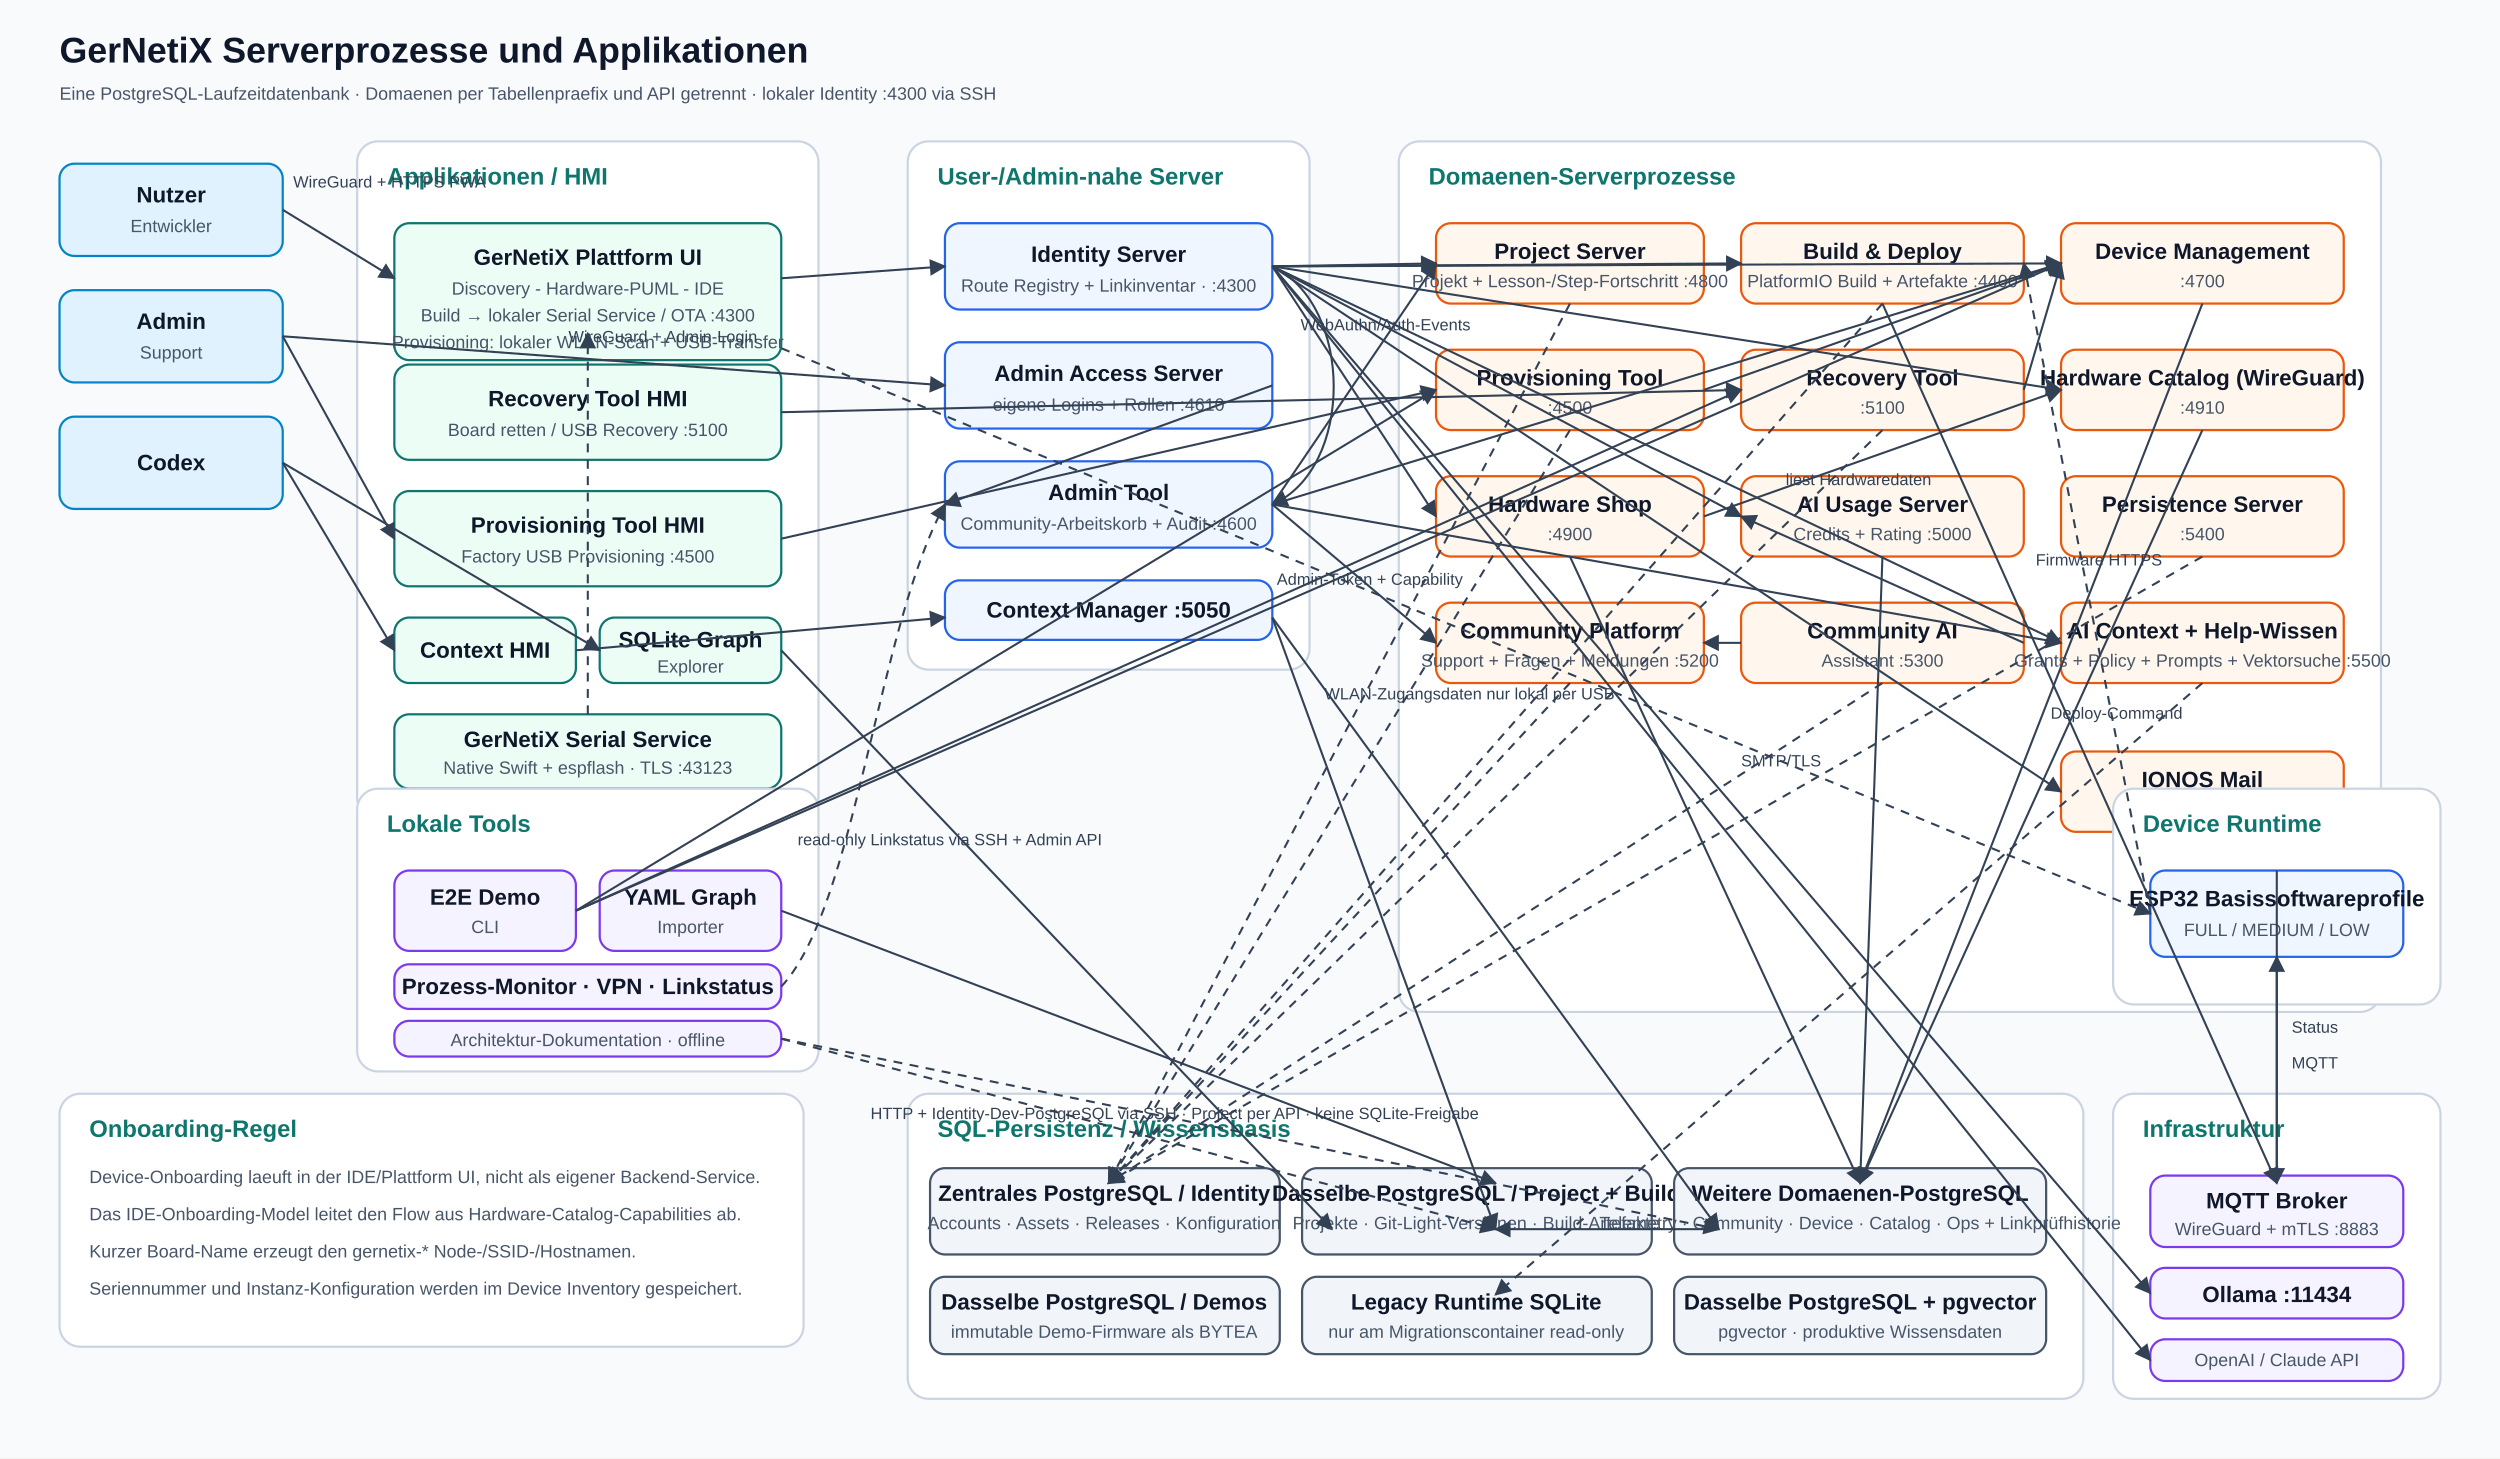
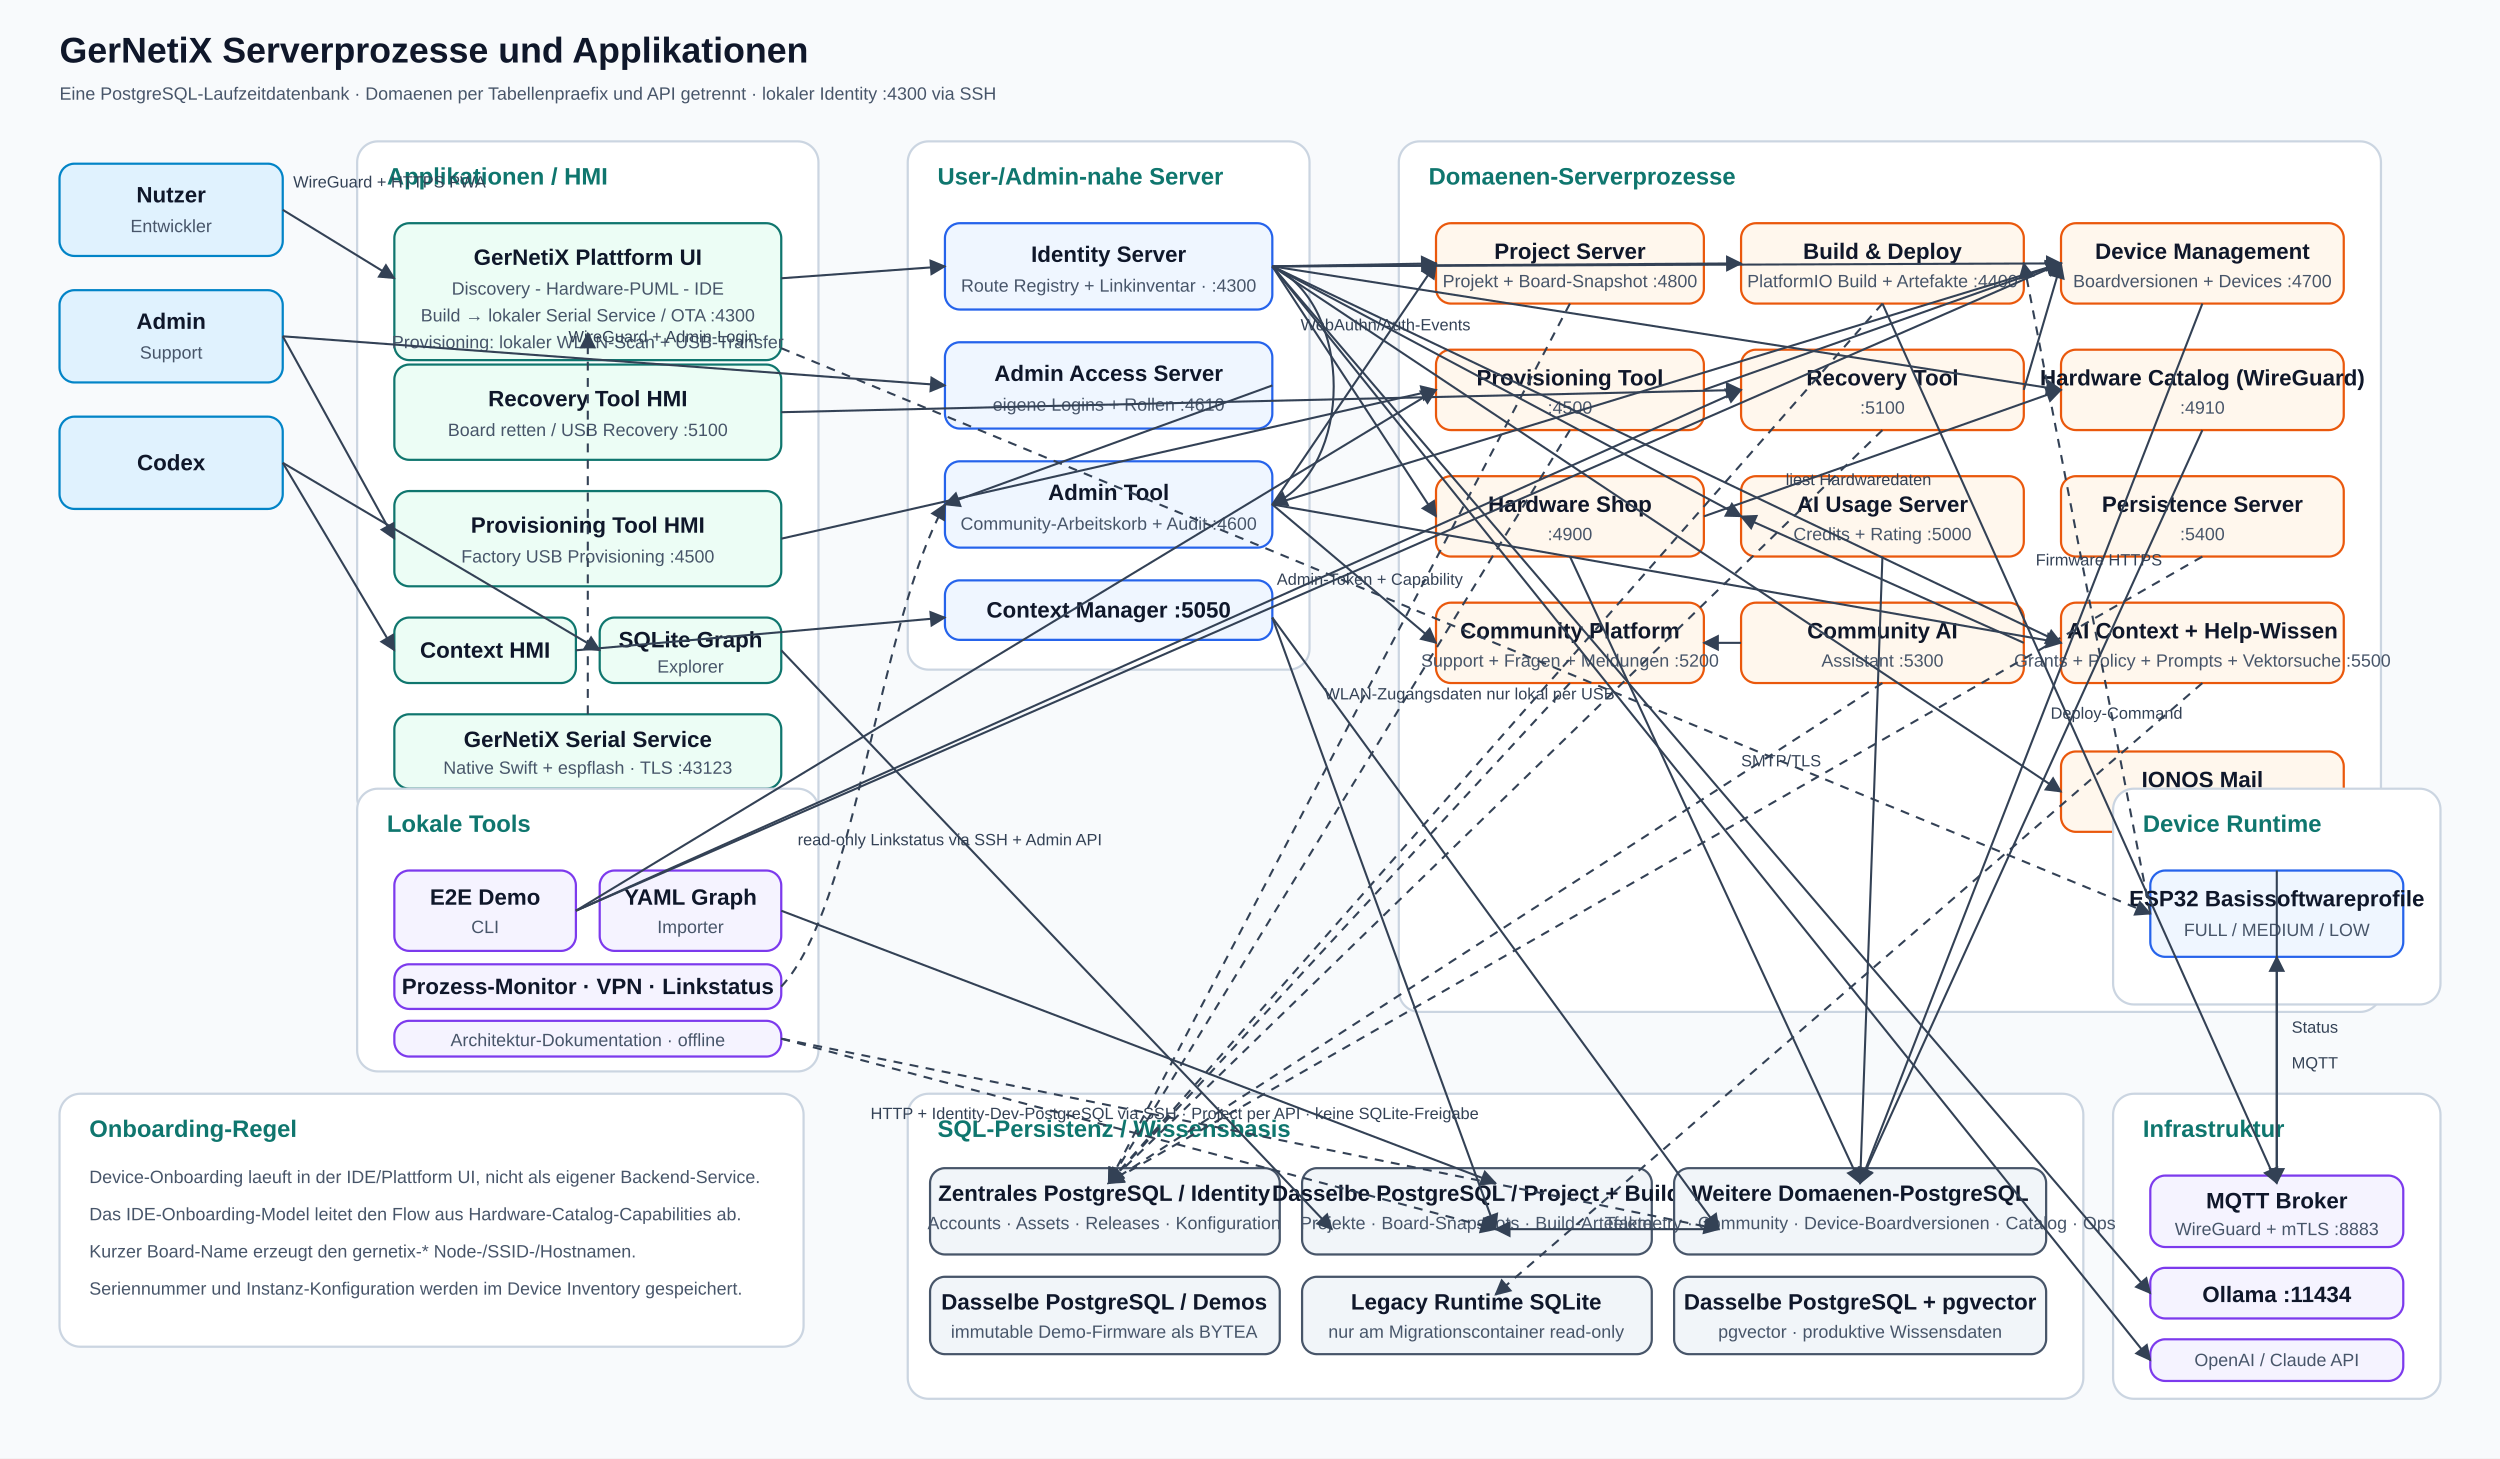
<svg xmlns="http://www.w3.org/2000/svg" width="1680" height="980" viewBox="0 0 1680 980" role="img" aria-labelledby="title desc">
  <defs>
    <marker id="arrow" viewBox="0 0 10 10" refX="9" refY="5" markerWidth="8" markerHeight="8" orient="auto-start-reverse">
      <path d="M 0 0 L 10 5 L 0 10 z" fill="#334155" />
    </marker>
    <style>
      .bg { fill: #f8fafc; }
      .cluster { fill: #ffffff; stroke: #cbd5e1; stroke-width: 1.5; rx: 14; }
      .clusterTitle { fill: #0f766e; font: 700 16px Segoe UI, Arial, sans-serif; }
      .node { fill: #ffffff; stroke: #94a3b8; stroke-width: 1.5; rx: 10; }
      .app { fill: #ecfdf5; stroke: #0f766e; }
      .edge { fill: #eff6ff; stroke: #2563eb; }
      .domain { fill: #fff7ed; stroke: #ea580c; }
      .tool { fill: #f5f3ff; stroke: #7c3aed; }
      .store { fill: #f1f5f9; stroke: #475569; }
      .actor { fill: #e0f2fe; stroke: #0284c7; }
      .titleText { fill: #0f172a; font: 700 15px Segoe UI, Arial, sans-serif; }
      .smallText { fill: #475569; font: 12px Segoe UI, Arial, sans-serif; }
      .label { fill: #334155; font: 11px Segoe UI, Arial, sans-serif; }
      .line { fill: none; stroke: #334155; stroke-width: 1.4; marker-end: url(#arrow); }
      .dashed { stroke-dasharray: 6 5; }
    </style>
  </defs>
  <rect class="bg" width="1680" height="980" />
  <text x="40" y="42" class="titleText" style="font-size:24px">GerNetiX Serverprozesse und Applikationen</text>
  <text x="40" y="67" class="smallText">Eine PostgreSQL-Laufzeitdatenbank · Domaenen per Tabellenpraefix und API getrennt · lokaler Identity :4300 via SSH</text>
  <g id="actors">
    <rect class="node actor" x="40" y="110" width="150" height="62" rx="10" />
    <text class="titleText" x="115" y="136" text-anchor="middle">Nutzer</text>
    <text class="smallText" x="115" y="156" text-anchor="middle">Entwickler</text>
    <rect class="node actor" x="40" y="195" width="150" height="62" rx="10" />
    <text class="titleText" x="115" y="221" text-anchor="middle">Admin</text>
    <text class="smallText" x="115" y="241" text-anchor="middle">Support</text>
    <rect class="node actor" x="40" y="280" width="150" height="62" rx="10" />
    <text class="titleText" x="115" y="316" text-anchor="middle">Codex</text>
  </g>
  <g id="applications">
    <rect class="cluster" x="240" y="95" width="310" height="455" rx="14" />
    <text class="clusterTitle" x="260" y="124">Applikationen / HMI</text>
    <rect class="node app" x="265" y="150" width="260" height="92" rx="10" />
    <text class="titleText" x="395" y="178" text-anchor="middle">GerNetiX Plattform UI</text>
    <text class="smallText" x="395" y="198" text-anchor="middle">Discovery - Hardware-PUML - IDE</text>
    <text class="smallText" x="395" y="216" text-anchor="middle">Build → lokaler Serial Service / OTA :4300</text>
    <text class="smallText" x="395" y="234" text-anchor="middle">Provisioning: lokaler WLAN-Scan + USB-Transfer</text>
    <rect class="node app" x="265" y="245" width="260" height="64" rx="10" />
    <text class="titleText" x="395" y="273" text-anchor="middle">Recovery Tool HMI</text>
    <text class="smallText" x="395" y="293" text-anchor="middle">Board retten / USB Recovery :5100</text>
    <rect class="node app" x="265" y="330" width="260" height="64" rx="10" />
    <text class="titleText" x="395" y="358" text-anchor="middle">Provisioning Tool HMI</text>
    <text class="smallText" x="395" y="378" text-anchor="middle">Factory USB Provisioning :4500</text>
    <rect class="node app" x="265" y="415" width="122" height="44" rx="10" />
    <text class="titleText" x="326" y="442" text-anchor="middle">Context HMI</text>
    <rect class="node app" x="403" y="415" width="122" height="44" rx="10" />
    <text class="titleText" x="464" y="435" text-anchor="middle">SQLite Graph</text>
    <text class="smallText" x="464" y="452" text-anchor="middle">Explorer</text>
    <rect class="node app" x="265" y="480" width="260" height="50" rx="10" />
    <text class="titleText" x="395" y="502" text-anchor="middle">GerNetiX Serial Service</text>
    <text class="smallText" x="395" y="520" text-anchor="middle">Native Swift + espflash · TLS :43123</text>
  </g>
  <g id="edgeServices">
    <rect class="cluster" x="610" y="95" width="270" height="355" rx="14" />
    <text class="clusterTitle" x="630" y="124">User-/Admin-nahe Server</text>
    <rect class="node edge" x="635" y="150" width="220" height="58" rx="10" />
    <text class="titleText" x="745" y="176" text-anchor="middle">Identity Server</text>
    <text class="smallText" x="745" y="196" text-anchor="middle">Route Registry + Linkinventar · :4300</text>
    <rect class="node edge" x="635" y="230" width="220" height="58" rx="10" />
    <text class="titleText" x="745" y="256" text-anchor="middle">Admin Access Server</text>
    <text class="smallText" x="745" y="276" text-anchor="middle">eigene Logins + Rollen :4610</text>
    <rect class="node edge" x="635" y="310" width="220" height="58" rx="10" />
    <text class="titleText" x="745" y="336" text-anchor="middle">Admin Tool</text>
    <text class="smallText" x="745" y="356" text-anchor="middle">Community-Arbeitskorb + Audit :4600</text>
    <rect class="node edge" x="635" y="390" width="220" height="40" rx="10" />
    <text class="titleText" x="745" y="415" text-anchor="middle">Context Manager :5050</text>
  </g>
  <g id="domainServices">
    <rect class="cluster" x="940" y="95" width="660" height="585" rx="14" />
    <text class="clusterTitle" x="960" y="124">Domaenen-Serverprozesse</text>
    <rect class="node domain" x="965" y="150" width="180" height="54" rx="10" />
    <text class="titleText" x="1055" y="174" text-anchor="middle">Project Server</text>
-     <text class="smallText" x="1055" y="193" text-anchor="middle">Projekt + Lesson-/Step-Fortschritt :4800</text>
+     <text class="smallText" x="1055" y="193" text-anchor="middle">Projekt + Board-Snapshot :4800</text>
    <rect class="node domain" x="1170" y="150" width="190" height="54" rx="10" />
    <text class="titleText" x="1265" y="174" text-anchor="middle">Build &amp; Deploy</text>
    <text class="smallText" x="1265" y="193" text-anchor="middle">PlatformIO Build + Artefakte :4400</text>
    <rect class="node domain" x="1385" y="150" width="190" height="54" rx="10" />
    <text class="titleText" x="1480" y="174" text-anchor="middle">Device Management</text>
-     <text class="smallText" x="1480" y="193" text-anchor="middle">:4700</text>
+     <text class="smallText" x="1480" y="193" text-anchor="middle">Boardversionen + Devices :4700</text>
    <rect class="node domain" x="965" y="235" width="180" height="54" rx="10" />
    <text class="titleText" x="1055" y="259" text-anchor="middle">Provisioning Tool</text>
    <text class="smallText" x="1055" y="278" text-anchor="middle">:4500</text>
    <rect class="node domain" x="1170" y="235" width="190" height="54" rx="10" />
    <text class="titleText" x="1265" y="259" text-anchor="middle">Recovery Tool</text>
    <text class="smallText" x="1265" y="278" text-anchor="middle">:5100</text>
    <rect class="node domain" x="1385" y="235" width="190" height="54" rx="10" />
    <text class="titleText" x="1480" y="259" text-anchor="middle">Hardware Catalog (WireGuard)</text>
    <text class="smallText" x="1480" y="278" text-anchor="middle">:4910</text>
    <rect class="node domain" x="965" y="320" width="180" height="54" rx="10" />
    <text class="titleText" x="1055" y="344" text-anchor="middle">Hardware Shop</text>
    <text class="smallText" x="1055" y="363" text-anchor="middle">:4900</text>
    <rect class="node domain" x="1170" y="320" width="190" height="54" rx="10" />
    <text class="titleText" x="1265" y="344" text-anchor="middle">AI Usage Server</text>
    <text class="smallText" x="1265" y="363" text-anchor="middle">Credits + Rating :5000</text>
    <rect class="node domain" x="1385" y="320" width="190" height="54" rx="10" />
    <text class="titleText" x="1480" y="344" text-anchor="middle">Persistence Server</text>
    <text class="smallText" x="1480" y="363" text-anchor="middle">:5400</text>
    <rect class="node domain" x="965" y="405" width="180" height="54" rx="10" />
    <text class="titleText" x="1055" y="429" text-anchor="middle">Community Platform</text>
    <text class="smallText" x="1055" y="448" text-anchor="middle">Support + Fragen + Meldungen :5200</text>
    <rect class="node domain" x="1170" y="405" width="190" height="54" rx="10" />
    <text class="titleText" x="1265" y="429" text-anchor="middle">Community AI</text>
    <text class="smallText" x="1265" y="448" text-anchor="middle">Assistant :5300</text>
    <rect class="node domain" x="1385" y="405" width="190" height="54" rx="10" />
    <text class="titleText" x="1480" y="429" text-anchor="middle">AI Context + Help-Wissen</text>
    <text class="smallText" x="1480" y="448" text-anchor="middle">Grants + Policy + Prompts + Vektorsuche :5500</text>
    <rect class="node domain" x="1385" y="505" width="190" height="54" rx="10" />
    <text class="titleText" x="1480" y="529" text-anchor="middle">IONOS Mail</text>
    <text class="smallText" x="1480" y="548" text-anchor="middle">SMTP/TLS</text>
  </g>
  <g id="tools">
    <rect class="cluster" x="240" y="530" width="310" height="190" rx="14" />
    <text class="clusterTitle" x="260" y="559">Lokale Tools</text>
    <rect class="node tool" x="265" y="585" width="122" height="54" rx="10" />
    <text class="titleText" x="326" y="608" text-anchor="middle">E2E Demo</text>
    <text class="smallText" x="326" y="627" text-anchor="middle">CLI</text>
    <rect class="node tool" x="403" y="585" width="122" height="54" rx="10" />
    <text class="titleText" x="464" y="608" text-anchor="middle">YAML Graph</text>
    <text class="smallText" x="464" y="627" text-anchor="middle">Importer</text>
    <rect class="node tool" x="265" y="648" width="260" height="30" rx="10" />
    <text class="titleText" x="395" y="668" text-anchor="middle">Prozess-Monitor · VPN · Linkstatus</text>
    <rect class="node tool" x="265" y="686" width="260" height="24" rx="10" />
    <text class="smallText" x="395" y="703" text-anchor="middle">Architektur-Dokumentation · offline</text>
  </g>
  <g id="deviceRuntime">
    <rect class="cluster" x="1420" y="530" width="220" height="145" rx="14" />
    <text class="clusterTitle" x="1440" y="559">Device Runtime</text>
    <rect class="node edge" x="1445" y="585" width="170" height="58" rx="10" />
    <text class="titleText" x="1530" y="609" text-anchor="middle">ESP32 Basissoftwareprofile</text>
    <text class="smallText" x="1530" y="629" text-anchor="middle">FULL / MEDIUM / LOW</text>
  </g>
  <g id="platformInfrastructure">
    <rect class="cluster" x="1420" y="735" width="220" height="205" rx="14" />
    <text class="clusterTitle" x="1440" y="764">Infrastruktur</text>
    <rect class="node tool" x="1445" y="790" width="170" height="48" rx="10" />
    <text class="titleText" x="1530" y="812" text-anchor="middle">MQTT Broker</text>
    <text class="smallText" x="1530" y="830" text-anchor="middle">WireGuard + mTLS :8883</text>
    <rect class="node tool" x="1445" y="852" width="170" height="34" rx="10" />
    <text class="titleText" x="1530" y="875" text-anchor="middle">Ollama :11434</text>
    <rect class="node tool" x="1445" y="900" width="170" height="28" rx="10" />
    <text class="smallText" x="1530" y="918" text-anchor="middle">OpenAI / Claude API</text>
  </g>
  <g id="storage">
    <rect class="cluster" x="610" y="735" width="790" height="205" rx="14" />
    <text class="clusterTitle" x="630" y="764">SQL-Persistenz / Wissensbasis</text>
    <rect class="node store" x="625" y="785" width="235" height="58" rx="10" />
    <text class="titleText" x="742" y="807" text-anchor="middle">Zentrales PostgreSQL / Identity</text>
    <text class="smallText" x="742" y="826" text-anchor="middle">Accounts · Assets · Releases · Konfiguration</text>
    <rect class="node store" x="875" y="785" width="235" height="58" rx="10" />
    <text class="titleText" x="992" y="807" text-anchor="middle">Dasselbe PostgreSQL / Project + Build</text>
-     <text class="smallText" x="992" y="826" text-anchor="middle">Projekte · Git-Light-Versionen · Build-Artefakte</text>
+     <text class="smallText" x="992" y="826" text-anchor="middle">Projekte · Board-Snapshots · Build-Artefakte</text>
    <rect class="node store" x="1125" y="785" width="250" height="58" rx="10" />
    <text class="titleText" x="1250" y="807" text-anchor="middle">Weitere Domaenen-PostgreSQL</text>
-     <text class="smallText" x="1250" y="826" text-anchor="middle">Telemetry · Community · Device · Catalog · Ops + Linkprüfhistorie</text>
+     <text class="smallText" x="1250" y="826" text-anchor="middle">Telemetry · Community · Device-Boardversionen · Catalog · Ops</text>
    <rect class="node store" x="625" y="858" width="235" height="52" rx="10" />
    <text class="titleText" x="742" y="880" text-anchor="middle">Dasselbe PostgreSQL / Demos</text>
    <text class="smallText" x="742" y="899" text-anchor="middle">immutable Demo-Firmware als BYTEA</text>
    <rect class="node store" x="875" y="858" width="235" height="52" rx="10" />
    <text class="titleText" x="992" y="880" text-anchor="middle">Legacy Runtime SQLite</text>
    <text class="smallText" x="992" y="899" text-anchor="middle">nur am Migrationscontainer read-only</text>
    <rect class="node store" x="1125" y="858" width="250" height="52" rx="10" />
    <text class="titleText" x="1250" y="880" text-anchor="middle">Dasselbe PostgreSQL + pgvector</text>
    <text class="smallText" x="1250" y="899" text-anchor="middle">pgvector · produktive Wissensdaten</text>
  </g>
  <path class="line" d="M 190 141 L 265 187" />
  <text class="label" x="197" y="126">WireGuard + HTTPS PWA</text>
  <path class="line" d="M 190 226 L 265 362" />
  <path class="line" d="M 190 226 L 635 259" />
  <text class="label" x="382" y="230">WireGuard + Admin-Login</text>
  <path class="line" d="M 190 311 L 265 437" />
  <path class="line" d="M 190 311 L 403 437" />
  <path class="line" d="M 525 187 L 635 179" />
  <path class="line dashed" d="M 525 234 L 1445 614" />
  <text class="label" x="890" y="470">WLAN-Zugangsdaten nur lokal per USB</text>
  <path class="line dashed" d="M 395 480 L 395 224" />
  <path class="line" d="M 525 277 L 1170 262" />
  <path class="line" d="M 525 362 L 965 262" />
  <path class="line" d="M 387 437 L 635 415" />
  <path class="line" d="M 525 437 L 895 826" />
  <path class="line" d="M 855 179 L 965 177" />
  <path class="line" d="M 855 179 L 1170 177" />
  <path class="line" d="M 855 179 L 1385 177" />
  <path class="line" d="M 855 179 L 1385 262" />
  <path class="line" d="M 855 179 L 965 347" />
  <path class="line" d="M 855 179 L 1170 347" />
  <path class="line" d="M 855 179 L 1385 432" />
  <path class="line" d="M 855 179 L 1385 532" />
  <text class="label" x="1170" y="515">SMTP/TLS</text>
  <path class="line" d="M 855 179 C 910 205, 910 315, 855 339" />
  <text class="label" x="874" y="222">WebAuthn/Auth-Events</text>
  <path class="line" d="M 855 179 L 1445 869" />
  <path class="line" d="M 855 179 L 1445 914" />
  <path class="line" d="M 855 259 L 635 339" />
  <path class="line dashed" d="M 525 663 C 575 610, 590 420, 635 339" />
  <text class="label" x="536" y="568">read-only Linkstatus via SSH + Admin API</text>
  <path class="line" d="M 855 339 L 1385 177" />
  <path class="line" d="M 855 339 L 965 177" />
  <path class="line" d="M 855 339 L 965 432" />
  <text class="label" x="858" y="393">Admin-Token + Capability</text>
  <path class="line" d="M 855 339 L 1385 432" />
  <path class="line" d="M 855 415 L 1155 826" />
  <path class="line" d="M 855 415 L 1005 826" />
  <path class="line" d="M 1145 347 L 1385 262" />
  <text class="label" x="1200" y="326">liest Hardwaredaten</text>
  <path class="line" d="M 1145 262 L 1385 177" />
  <path class="line" d="M 1360 262 L 1385 177" />
  <path class="line" d="M 1360 432 L 1170 347" />
  <path class="line" d="M 1170 432 L 1145 432" />
  <path class="line" d="M 1265 204 L 1530 795" />
  <text class="label" x="1378" y="483">Deploy-Command</text>
  <path class="line" d="M 1530 795 L 1530 643" />
  <text class="label" x="1540" y="718">MQTT</text>
  <path class="line" d="M 1530 585 L 1530 795" />
  <text class="label" x="1540" y="694">Status</text>
  <path class="line dashed" d="M 1445 614 L 1360 177" />
  <text class="label" x="1368" y="380">Firmware HTTPS</text>
  <path class="line dashed" d="M 1055 204 L 745 795" />
  <path class="line dashed" d="M 1265 204 L 745 795" />
  <path class="line" d="M 1480 204 L 1250 795" />
  <path class="line dashed" d="M 1055 289 L 745 795" />
  <path class="line dashed" d="M 1265 289 L 745 795" />
  <path class="line" d="M 1480 289 L 1250 795" />
  <path class="line" d="M 1055 374 L 1250 795" />
  <path class="line" d="M 1265 374 L 1250 795" />
  <path class="line dashed" d="M 1480 374 L 745 795" />
  <path class="line dashed" d="M 1055 459 L 745 795" />
  <path class="line dashed" d="M 1265 459 L 745 795" />
  <path class="line dashed" d="M 1480 459 L 1005 870" />
  <path class="line" d="M 387 612 L 965 262" />
  <path class="line" d="M 387 612 L 1170 262" />
  <path class="line" d="M 387 612 L 1385 177" />
  <path class="line" d="M 525 612 L 1005 795" />
  <path class="line dashed" d="M 525 698 L 1005 826" />
  <path class="line dashed" d="M 525 698 L 1155 826" />
  <text class="label" x="585" y="752">HTTP + Identity-Dev-PostgreSQL via SSH · Project per API · keine SQLite-Freigabe</text>
  <path class="line" d="M 1155 826 L 1005 826" />
  <g id="legend">
    <rect class="cluster" x="40" y="735" width="500" height="170" rx="14" />
    <text class="clusterTitle" x="60" y="764">Onboarding-Regel</text>
    <text class="smallText" x="60" y="795">Device-Onboarding laeuft in der IDE/Plattform UI, nicht als eigener Backend-Service.</text>
    <text class="smallText" x="60" y="820">Das IDE-Onboarding-Model leitet den Flow aus Hardware-Catalog-Capabilities ab.</text>
    <text class="smallText" x="60" y="845">Kurzer Board-Name erzeugt den gernetix-* Node-/SSID-/Hostnamen.</text>
    <text class="smallText" x="60" y="870">Seriennummer und Instanz-Konfiguration werden im Device Inventory gespeichert.</text>
  </g>
</svg>
